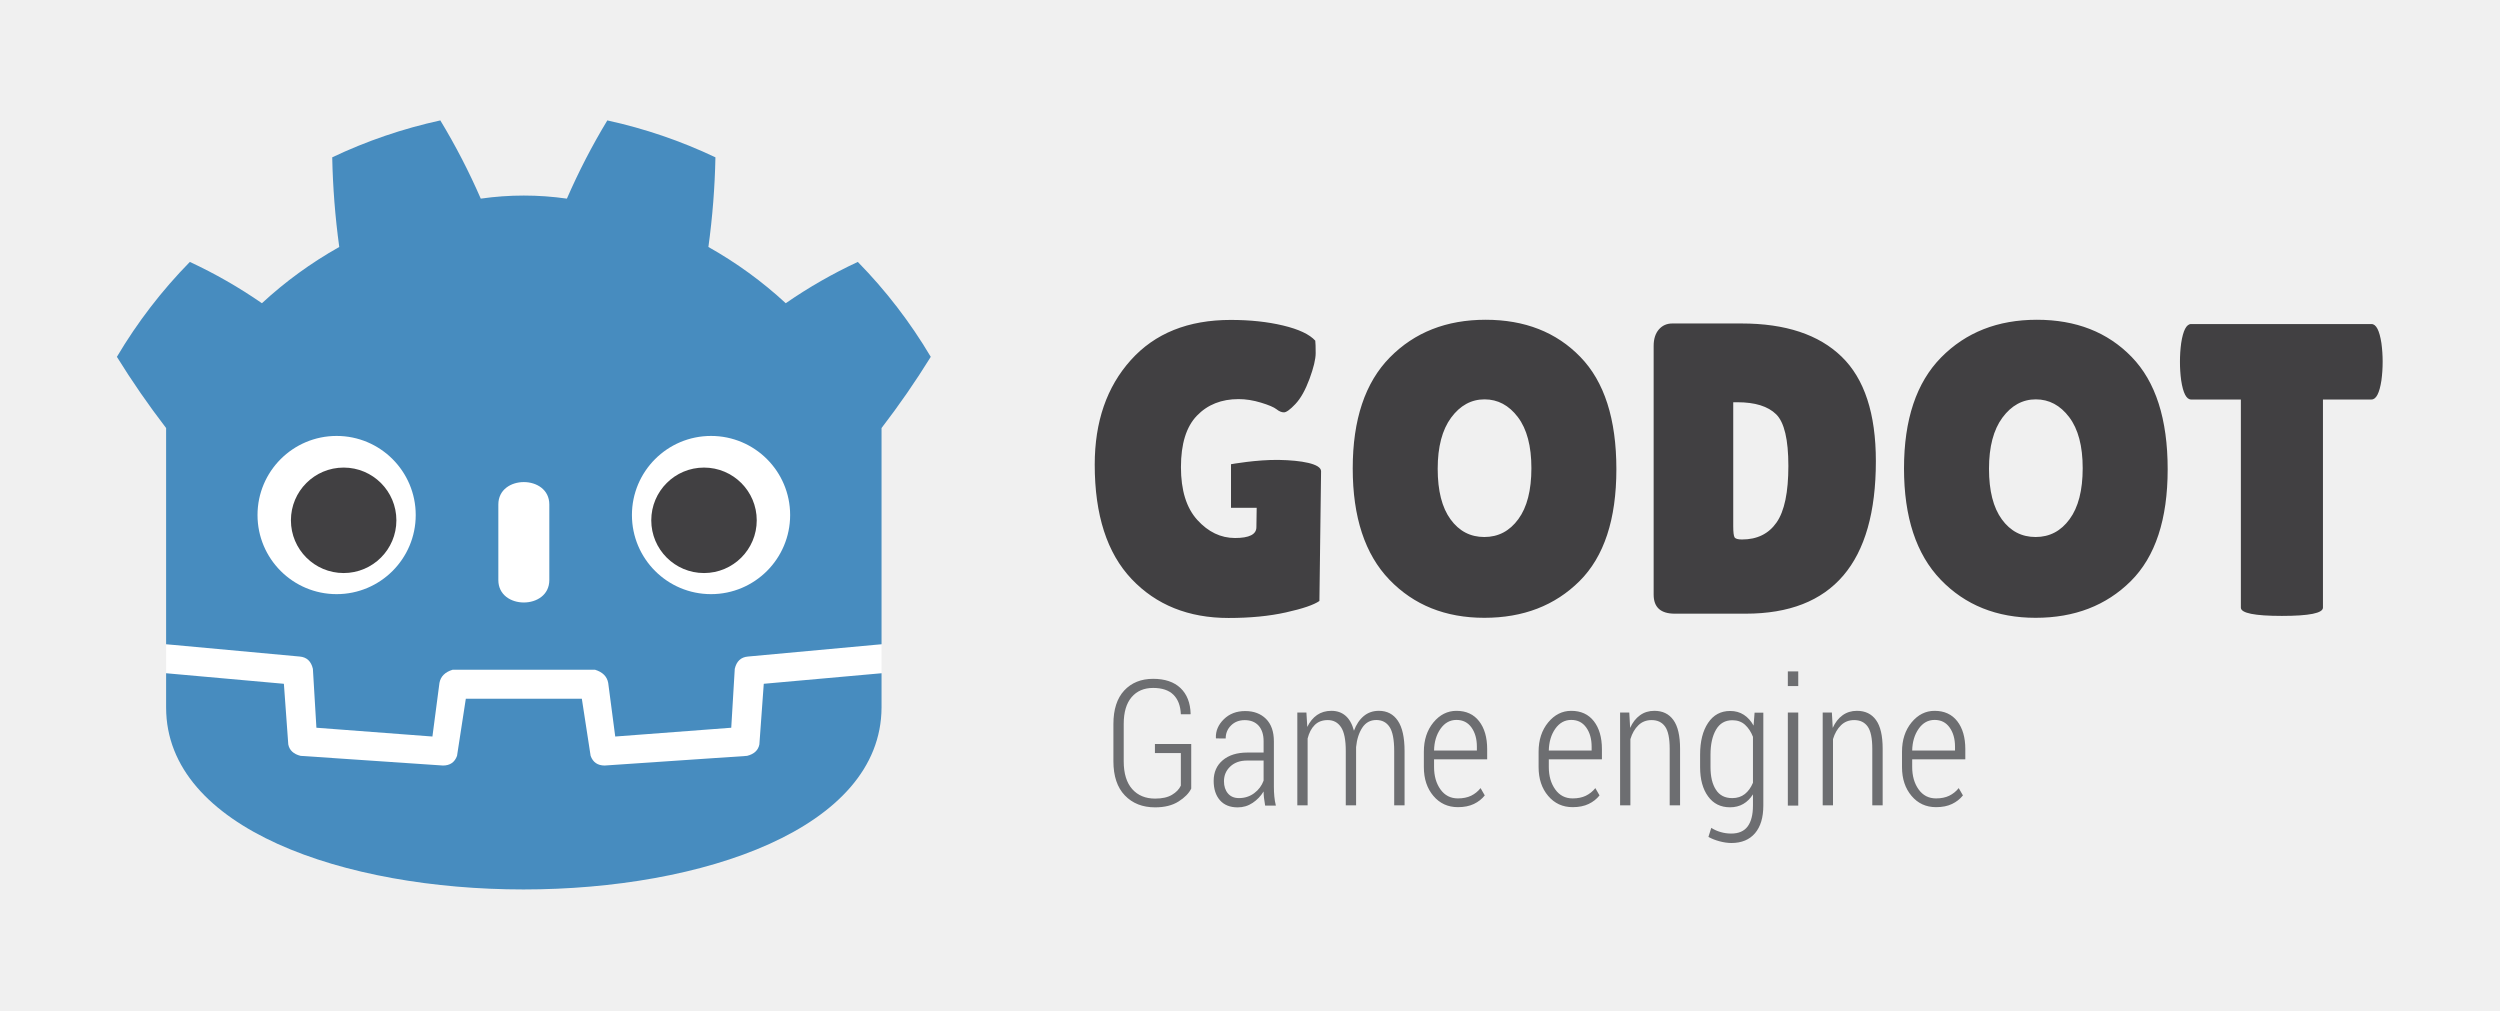
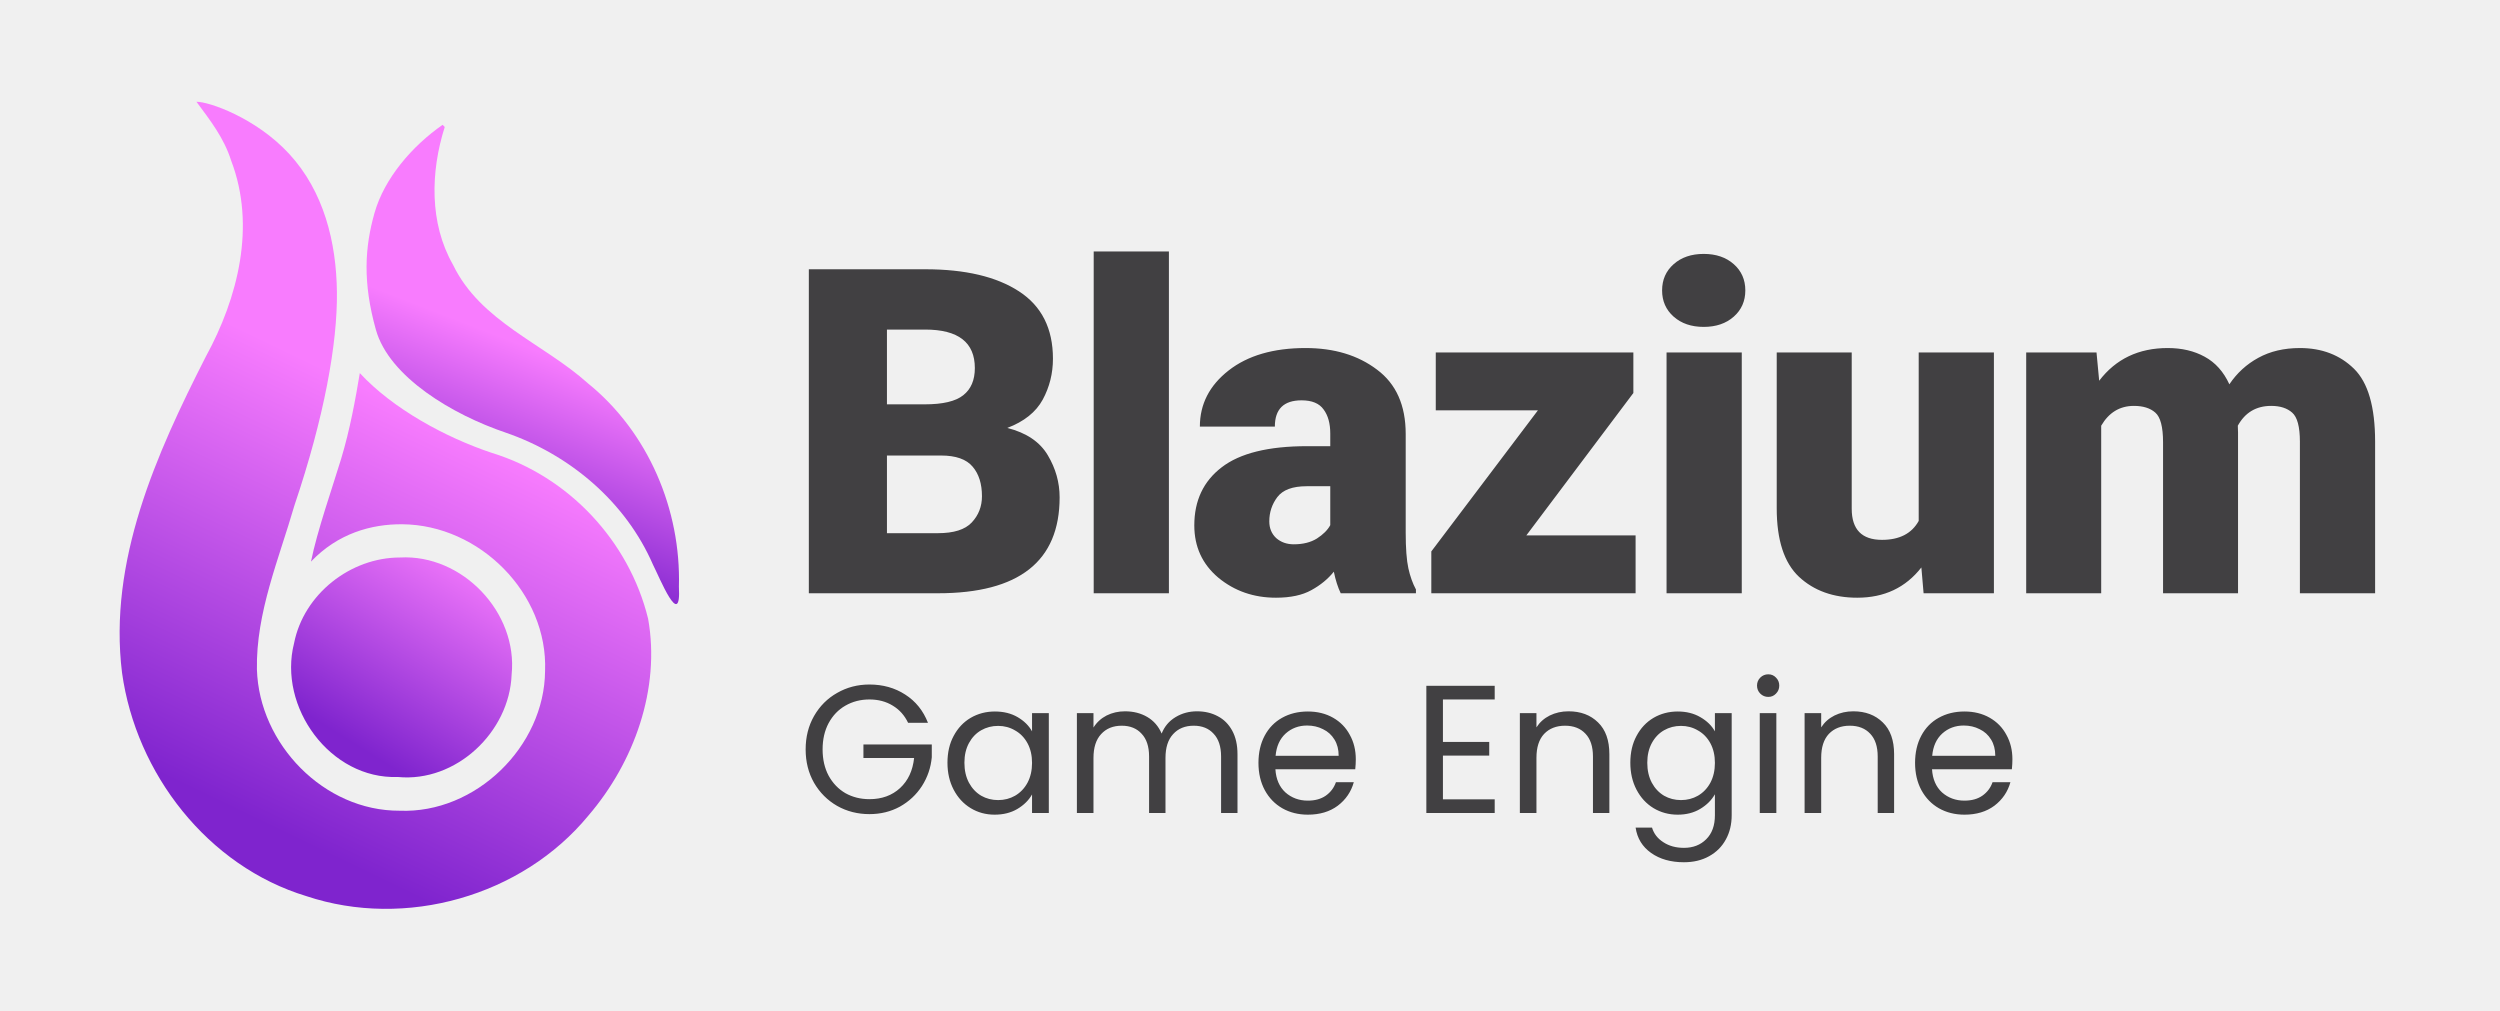
- <svg xmlns="http://www.w3.org/2000/svg" width="1024" height="414">
-   <path fill="#414042" d="M523.82 188.382c-9.142-.142-19.603 1.764-19.603 1.764v17.842h10.52l-.117 7.953c0 2.946-2.92 4.427-8.747 4.427-5.831 0-10.982-2.47-15.45-7.395-4.48-4.932-6.708-12.141-6.708-21.64 0-9.519 2.176-16.537 6.536-21.065 4.35-4.524 10.05-6.794 17.064-6.794 2.946 0 5.996.476 9.168 1.445 3.174.962 5.293 1.863 6.375 2.707 1.072.867 2.09 1.277 3.056 1.277.96 0 2.513-1.122 4.66-3.392 2.153-2.263 4.082-5.693 5.782-10.267 1.694-4.598 2.543-8.122 2.543-10.621 0-2.48-.054-4.19-.164-5.092-2.379-2.603-6.767-4.666-13.168-6.2-6.39-1.53-13.552-2.289-21.476-2.289-17.438 0-31.073 5.49-40.92 16.47-9.855 10.982-14.773 25.24-14.773 42.79 0 20.607 5.035 36.227 15.103 46.868 10.085 10.64 23.327 15.953 39.743 15.953 8.827 0 16.664-.76 23.51-2.289 6.853-1.523 11.41-3.088 13.676-4.67l.68-53.137c0-3.087-8.149-4.488-17.29-4.645m84.247-24.804c-5.431 0-9.98 2.496-13.671 7.47-3.672 4.98-5.517 11.969-5.517 20.963 0 9.013 1.754 15.914 5.27 20.722 3.508 4.823 8.117 7.225 13.835 7.225 5.715 0 10.358-2.432 13.924-7.313q5.351-7.293 5.353-20.884c0-9.054-1.846-16.023-5.524-20.89q-5.51-7.292-13.67-7.293m-.083 89.477c-15.9 0-28.868-5.203-38.89-15.61q-15.016-15.624-15.017-45.592c0-19.992 5.063-35.128 15.191-45.435 10.131-10.293 23.209-15.444 39.228-15.444 16.016 0 28.954 5.058 38.795 15.204 9.858 10.126 14.778 25.477 14.778 46.009 0 20.546-5.034 35.828-15.114 45.856-10.08 10.008-23.062 15.012-38.971 15.012m101.95-88.298v50.788c0 2.37.176 3.866.515 4.493.337.624 1.358.937 3.052.937 6.232 0 10.954-2.328 14.181-6.97 3.235-4.636 4.835-12.356 4.835-23.168 0-10.817-1.674-17.865-5-21.139-3.344-3.283-8.64-4.94-15.884-4.94zm-32.599 78.798V141.681c0-2.832.704-5.067 2.126-6.724 1.413-1.632 3.25-2.461 5.521-2.461h28.357c17.994 0 31.664 4.54 40.994 13.597 9.347 9.054 14.02 23.31 14.02 42.784 0 41.66-17.778 62.486-53.326 62.486h-29.03c-5.769 0-8.662-2.597-8.662-7.808m156.544-79.977c-5.432 0-9.994 2.496-13.678 7.47q-5.507 7.471-5.508 20.963c0 9.013 1.758 15.914 5.262 20.722 3.505 4.823 8.119 7.225 13.837 7.225 5.717 0 10.363-2.432 13.924-7.313q5.354-7.293 5.355-20.884c0-9.054-1.843-16.023-5.522-20.89-3.68-4.861-8.23-7.293-13.67-7.293m-.087 89.477q-23.86 0-38.88-15.61-15.03-15.624-15.03-45.592c0-19.992 5.065-35.128 15.191-45.435 10.139-10.293 23.209-15.444 39.233-15.444 16.02 0 28.946 5.058 38.8 15.204 9.85 10.126 14.772 25.477 14.772 46.009 0 20.546-5.037 35.828-15.115 45.856-10.076 10.008-23.07 15.012-38.971 15.012m117.69-4.17c0 2.251-5.597 3.392-16.809 3.392-11.202 0-16.815-1.141-16.815-3.392v-85.248h-20.371c-1.928 0-3.286-2.597-4.077-7.818a56 56 0 0 1-.501-7.636c0-2.592.162-5.146.501-7.636.79-5.205 2.15-7.823 4.077-7.823h73.864c1.924 0 3.277 2.617 4.078 7.823.333 2.49.505 5.043.505 7.636 0 2.608-.172 5.152-.505 7.637-.8 5.22-2.154 7.817-4.078 7.817h-19.87z" />
-   <path fill="#6d6e71" d="M487.93 322.997c-.94 1.926-2.664 3.691-5.188 5.289-2.52 1.607-5.722 2.406-9.611 2.406-5.132 0-9.259-1.617-12.394-4.887-3.122-3.243-4.686-7.92-4.686-14.022V296.57c0-5.97 1.473-10.548 4.431-13.743 2.95-3.17 6.903-4.78 11.84-4.78 4.824 0 8.564 1.27 11.212 3.781 2.639 2.519 4.025 6.038 4.146 10.532l-.066.2h-3.94c-.14-3.443-1.14-6.101-3.022-7.979-1.871-1.861-4.655-2.803-8.33-2.803-3.72 0-6.668 1.259-8.823 3.785-2.15 2.518-3.224 6.17-3.224 10.968v15.301q.001 7.462 3.476 11.382c2.316 2.592 5.438 3.892 9.38 3.892 2.876 0 5.19-.51 6.92-1.554 1.738-1.028 2.942-2.285 3.624-3.775V308.45h-10.618v-3.704h14.873zm19.557 3.902c2.336 0 4.416-.661 6.232-2.01 1.82-1.353 3.096-3.063 3.852-5.146v-8.224h-6.756q-4.31 0-6.896 2.442c-1.726 1.617-2.581 3.637-2.581 6.037 0 2.03.534 3.696 1.616 4.981 1.08 1.289 2.59 1.92 4.533 1.92m10.715 3.068a99 99 0 0 1-.48-3.225 22 22 0 0 1-.15-2.562 14.9 14.9 0 0 1-4.483 4.675c-1.836 1.236-3.878 1.848-6.128 1.848-3.147 0-5.567-.975-7.28-2.927-1.702-1.96-2.563-4.6-2.563-7.936 0-3.523 1.237-6.35 3.72-8.448 2.48-2.098 5.85-3.147 10.09-3.147h6.643v-4.672c0-2.686-.686-4.802-2.032-6.331-1.375-1.51-3.264-2.275-5.701-2.275-2.268 0-4.139.722-5.608 2.182-1.463 1.45-2.19 3.224-2.19 5.337l-3.944-.035-.07-.206c-.11-2.866.973-5.4 3.261-7.646 2.279-2.24 5.203-3.352 8.761-3.352 3.517 0 6.347 1.069 8.509 3.2q3.224 3.227 3.226 9.21v18.645c0 1.358.064 2.677.183 3.936a25 25 0 0 0 .627 3.729zm16.905-38.108.36 5.9c1-2.112 2.339-3.739 3.998-4.896q2.498-1.711 5.874-1.711c2.296 0 4.232.668 5.794 2.02 1.562 1.347 2.714 3.387 3.446 6.127.938-2.529 2.264-4.528 3.986-5.975 1.722-1.45 3.812-2.172 6.23-2.172 3.335 0 5.923 1.35 7.755 4.05 1.841 2.705 2.759 6.856 2.759 12.464v22.207h-4.246v-22.28c0-4.663-.645-7.946-1.9-9.834-1.261-1.89-3.071-2.842-5.41-2.842-2.462 0-4.384 1.04-5.767 3.152-1.375 2.112-2.223 4.754-2.531 7.945v23.86h-4.224v-22.258c0-4.554-.639-7.812-1.945-9.759-1.299-1.946-3.107-2.912-5.427-2.912-2.218 0-4.013.677-5.358 2.02-1.353 1.349-2.315 3.195-2.899 5.538v27.369h-4.22v-38.014zm61.457 3.021q-3.966 0-6.517 3.613c-1.705 2.415-2.585 5.392-2.656 8.938h17.537v-1.626c0-3.137-.736-5.75-2.21-7.822-1.482-2.075-3.53-3.103-6.154-3.103m.598 35.735c-4.099 0-7.451-1.543-10.055-4.621q-3.895-4.61-3.896-11.793v-6.313c0-4.798 1.303-8.798 3.912-11.979 2.616-3.167 5.758-4.75 9.441-4.75 3.983 0 7.068 1.413 9.27 4.246q3.313 4.257 3.312 11.434v4.171H587.39v3.162c0 3.68.882 6.744 2.635 9.19 1.757 2.45 4.144 3.666 7.136 3.666 2.077 0 3.888-.367 5.396-1.089a11.1 11.1 0 0 0 3.877-3.132l1.728 2.99c-1.148 1.456-2.634 2.633-4.45 3.505-1.811.868-4 1.312-6.551 1.312m46.411-35.734q-3.976 0-6.528 3.613-2.54 3.62-2.652 8.938h17.54v-1.626c0-3.137-.733-5.75-2.216-7.822-1.475-2.075-3.52-3.103-6.144-3.103m.593 35.735c-4.1 0-7.446-1.543-10.045-4.621q-3.91-4.61-3.91-11.793v-6.313c0-4.798 1.309-8.798 3.913-11.979 2.623-3.167 5.766-4.75 9.45-4.75 3.975 0 7.072 1.413 9.27 4.246 2.2 2.837 3.304 6.65 3.304 11.434v4.171h-21.755v3.162q0 5.52 2.647 9.19c1.747 2.45 4.124 3.666 7.125 3.666 2.087 0 3.888-.367 5.392-1.089a11.2 11.2 0 0 0 3.894-3.132l1.717 2.99c-1.15 1.456-2.633 2.633-4.451 3.505-1.81.868-3.997 1.312-6.55 1.312m23.189-38.755.345 6.284c1.014-2.23 2.353-3.962 4.034-5.166 1.667-1.21 3.63-1.824 5.887-1.824 3.396 0 5.998 1.256 7.804 3.78 1.826 2.518 2.73 6.434 2.73 11.749v23.191h-4.249V306.72c0-4.343-.636-7.377-1.9-9.137-1.258-1.76-3.107-2.636-5.513-2.636-2.158 0-3.968.701-5.419 2.126-1.457 1.412-2.543 3.294-3.267 5.666v27.134h-4.219V291.86zm33.27 22.395c0 3.858.73 6.926 2.213 9.208 1.465 2.304 3.695 3.443 6.671 3.443 2.04 0 3.757-.544 5.167-1.657 1.405-1.113 2.514-2.662 3.336-4.627V301.79c-.79-2.025-1.874-3.66-3.244-4.92-1.368-1.24-3.102-1.863-5.186-1.863-2.97 0-5.216 1.294-6.708 3.891-1.502 2.603-2.25 5.995-2.25 10.161zm-4.262-5.195c0-5.386 1.088-9.714 3.274-12.975 2.169-3.245 5.187-4.871 9.03-4.871 2.134 0 4.007.52 5.607 1.564 1.603 1.024 2.928 2.523 3.992 4.43l.412-5.287h3.581v38.048c0 4.871-1.13 8.646-3.4 11.317-2.271 2.66-5.499 4.009-9.666 4.009-1.5 0-3.11-.235-4.832-.691-1.724-.456-3.252-1.054-4.59-1.805l1.168-3.704a14.1 14.1 0 0 0 3.831 1.716 15.2 15.2 0 0 0 4.352.616q4.536-.001 6.71-2.905c1.452-1.961 2.18-4.798 2.18-8.553v-4.597c-1.079 1.71-2.402 3.024-3.97 3.93-1.563.912-3.39 1.368-5.448 1.368-3.818 0-6.814-1.496-8.976-4.486-2.167-2.983-3.255-6.965-3.255-11.93zm40.2 20.916h-4.266V291.86h4.266zm0-48.968h-4.266v-6.005h4.266zm13.774 10.852.346 6.284c1.016-2.23 2.35-3.962 4.027-5.166 1.677-1.21 3.643-1.824 5.89-1.824 3.397 0 6.01 1.256 7.82 3.78 1.821 2.518 2.717 6.434 2.717 11.749v23.191h-4.248V306.72c0-4.343-.635-7.377-1.897-9.137-1.268-1.76-3.103-2.636-5.517-2.636-2.157 0-3.962.701-5.412 2.126-1.455 1.412-2.545 3.294-3.266 5.666v27.134h-4.224V291.86zm42.074 3.021q-3.978 0-6.518 3.613-2.547 3.62-2.66 8.938h17.54v-1.626c0-3.137-.731-5.75-2.21-7.822-1.476-2.075-3.525-3.103-6.152-3.103m.602 35.735c-4.11 0-7.456-1.543-10.048-4.621q-3.903-4.61-3.903-11.793v-6.313c0-4.798 1.302-8.798 3.91-11.979q3.924-4.75 9.439-4.75c3.978 0 7.077 1.413 9.283 4.246 2.197 2.837 3.3 6.65 3.3 11.434v4.171h-21.76v3.162c0 3.68.887 6.744 2.642 9.19 1.754 2.45 4.133 3.666 7.137 3.666 2.08 0 3.88-.367 5.382-1.089a11.16 11.16 0 0 0 3.897-3.132l1.725 2.99c-1.156 1.456-2.64 2.633-4.454 3.505-1.81.868-3.998 1.312-6.55 1.312" />
-   <g fill="#fff" transform="matrix(.36 0 0 .36 30.24 21.6)">
-     <path d="M105 673v33q407 354 814 0v-33z" />
-     <path fill="#478cbf" d="m105 673 152 14q12 1 15 14l4 67 132 10 8-61q2-11 15-15h162q13 4 15 15l8 61 132-10 4-67q3-13 15-14l152-14V427q30-39 56-81-35-59-83-108-43 20-82 47-40-37-88-64 7-51 8-102-59-28-123-42-26 43-46 89-49-7-98 0-20-46-46-89-64 14-123 42 1 51 8 102-48 27-88 64-39-27-82-47-48 49-83 108 26 42 56 81zm0 33v39c0 276 813 276 814 0v-39l-134 12-5 69q-2 10-14 13l-162 11q-12 0-16-11l-10-65H446l-10 65q-4 11-16 11l-162-11q-12-3-14-13l-5-69z" />
-     <path d="M483 600c0 34 58 34 58 0v-86c0-34-58-34-58 0z" />
-     <circle cx="725" cy="526" r="90" />
-     <circle cx="299" cy="526" r="90" />
-   </g>
-   <g fill="#414042" transform="matrix(.36 0 0 .36 30.24 21.6)">
-     <circle cx="307" cy="532" r="60" />
-     <circle cx="717" cy="532" r="60" />
-   </g>
+ <svg xmlns="http://www.w3.org/2000/svg" xmlns:xlink="http://www.w3.org/1999/xlink" xml:space="preserve" width="1024" height="414">
+   <defs>
+     <linearGradient id="a">
+       <stop offset=".045" stop-color="#7f24ce" />
+       <stop offset="1" stop-color="#f87cfe" />
+     </linearGradient>
+     <linearGradient xlink:href="#a" id="d" x1="269.585" x2="488.27" y1="847.204" y2="393.079" gradientTransform="translate(-29.076 14.177)scale(.37155)" gradientUnits="userSpaceOnUse" />
+     <linearGradient xlink:href="#a" id="c" x1="496.519" x2="635.831" y1="813.477" y2="589.778" gradientTransform="translate(-29.076 14.177)scale(.37155)" gradientUnits="userSpaceOnUse" />
+     <linearGradient xlink:href="#a" id="b" x1="635.831" x2="721.822" y1="589.778" y2="368.408" gradientTransform="translate(-29.076 14.177)scale(.37155)" gradientUnits="userSpaceOnUse" />
+   </defs>
+   <path fill="url(#b)" d="m 181.292,51.128 c -12.461,8.654 -23.861,21.915 -27.877,36.057 -4.016,14.142 -4.885,28.48 0.554,47.886 5.44,19.406 31.568,34.844 53.156,42.127 26.323,9.081 49.15,28.348 60.348,54.118 2.612,5.092 11.595,27.313 10.608,9.016 0.896,-31.563 -12.529,-63.295 -37.239,-83.308 -18.244,-16.382 -44.017,-25.24 -55.291,-48.579 -9.762,-17.124 -9.184,-38.111 -3.384,-56.44 l -0.437,-0.437 z" paint-order="stroke fill markers" style="mix-blend-mode:normal" />
+   <path fill="url(#c)" d="m 163.832,228.35 c 25.531,-1.405 48.346,22.524 45.731,47.964 -0.878,23.554 -22.767,44.263 -46.621,41.941 -27.706,1.016 -49.149,-28.711 -42.489,-54.805 3.958,-20.079 23.059,-35.094 43.377,-35.1 z" paint-order="stroke fill markers" style="mix-blend-mode:normal" />
+   <path fill="url(#d)" d="M 80.472,41.689 C 86.164,49.385 91.746,56.475 94.715,65.891 104.887,92.556 97.506,121.957 84.269,146.134 63.994,185.947 44.316,229.847 49.988,275.576 c 5.729,41.309 35.092,79.216 75.505,91.481 40.568,13.542 88.361,0.053 115.561,-33.052 18.662,-21.756 29.532,-51.899 24.418,-80.544 -7.781,-31.852 -32.601,-58.358 -63.993,-67.951 -19.021,-6.355 -40.523,-18.027 -54.104,-32.696 -1.715,10.398 -4.044,23.264 -7.662,35.172 -3.618,11.908 -9.798,29.472 -12.33,42.044 11.015,-11.547 24.698,-15.388 37.368,-15.292 31.805,0.242 59.766,28.432 58.51,60.129 -0.257,30.954 -28.471,58.443 -59.57,57.203 -30.979,0.14 -57.531,-27.281 -58.458,-57.873 -0.424,-23.216 9.012,-45.202 15.374,-67.194 12.319,-36.51 17.603,-66.416 17.397,-87.168 -0.205,-20.752 -5.409,-41.461 -19.558,-56.81 C 104.82,48.242 85.483,41.592 80.472,41.689" paint-order="stroke fill markers" style="mix-blend-mode:normal" />
+   <path fill="#414042" d="M434.022 203.716q0 39.284-49.857 39.284H331.3V110.291h47.67q24.518 0 38.372 9.024 13.945 9.023 13.945 27.617 0 9.024-4.192 16.771-4.193 7.656-14.493 11.576 11.758 3.007 16.589 11.21 4.83 8.112 4.83 17.227zm-70.73-68.724v30.625h15.495q11.12 0 15.769-3.737 4.74-3.737 4.74-11.12 0-15.768-20.326-15.768zm38.92 68.268q0-7.656-3.828-12.122-3.828-4.557-12.943-4.557h-22.149v31.81h20.873q9.753 0 13.854-4.375 4.193-4.467 4.193-10.756M478.785 103v140h-30.807V103Zm70.375 140q-1.732-3.555-2.826-8.841-3.554 4.466-9.205 7.565-5.56 3.099-14.492 3.099-13.672 0-23.607-8.203-9.844-8.295-9.844-21.42 0-15.22 11.21-23.789 11.212-8.659 35.001-8.659h9.48v-5.195q0-6.198-2.735-9.844-2.643-3.737-9.024-3.737-10.937 0-10.937 10.756h-30.716q0-13.763 11.757-22.97 11.758-9.205 31.537-9.205 17.591 0 29.258 8.841 11.758 8.75 11.758 26.341v40.378q0 9.662 1.093 14.675 1.094 4.922 3.1 8.659V243Zm-19.232-20.052q5.651 0 9.48-2.37 3.828-2.46 5.468-5.469v-15.95h-9.661q-8.66 0-12.032 4.466-3.28 4.375-3.28 9.935 0 4.193 2.825 6.836 2.916 2.552 7.2 2.552m58.162-54.87V144.38h80.937v16.589l-43.84 58.333h44.752V243h-83.672v-17.135l43.659-57.787zm92.706-49.128q0-6.562 4.74-10.755 4.739-4.193 12.304-4.193t12.305 4.193 4.74 10.755q0 6.563-4.74 10.756-4.74 4.192-12.305 4.192t-12.305-4.192-4.74-10.756zm32.63 25.43V243h-30.807v-98.62ZM787.903 243l-.912-10.573q-9.661 12.396-26.25 12.396-14.674 0-23.88-8.568-9.115-8.568-9.115-28.073V144.38h30.717v63.985q0 12.76 12.395 12.76 10.756 0 15.04-7.747V144.38h30.807V243Zm86.143-76.745q-8.659 0-13.398 8.112V243H829.93v-98.62h28.803l1.093 11.576q10.209-13.399 28.073-13.399 8.66 0 15.13 3.555 6.563 3.554 10.118 11.302 4.648-6.927 11.849-10.846 7.291-4.01 17.044-4.01 13.49 0 22.148 8.476 8.66 8.476 8.66 29.896V243H942.04v-62.07q0-9.206-3.19-11.94-3.1-2.735-8.568-2.735-9.206 0-13.672 8.112.091 1.367.091 2.826V243h-30.716v-61.888q0-9.388-3.19-12.123-3.099-2.734-8.75-2.734z" aria-label="Blazium" font-family="Roboto" font-size="186.667" font-weight="900" letter-spacing="-4" paint-order="stroke fill markers" style="line-height:1.25;-inkscape-font-specification:&quot;Roboto Heavy&quot;" />
+   <path fill="#414042" d="M371.952 296.056q-2.165-4.555-6.272-7.019-4.106-2.538-9.557-2.538-5.45 0-9.856 2.538-4.33 2.464-6.87 7.168-2.463 4.63-2.463 10.752t2.464 10.752q2.538 4.63 6.869 7.168 4.405 2.464 9.856 2.464 7.616 0 12.544-4.554t5.75-12.32h-20.758v-5.526h28v5.227q-.597 6.421-4.032 11.797-3.435 5.302-9.035 8.438-5.6 3.061-12.469 3.061-7.243 0-13.216-3.36-5.973-3.435-9.483-9.483-3.434-6.048-3.434-13.664t3.434-13.664q3.51-6.122 9.483-9.482 5.973-3.435 13.216-3.435 8.288 0 14.635 4.107 6.421 4.106 9.333 11.573zm16.128 16.352q0-6.272 2.539-10.976 2.539-4.779 6.944-7.392 4.48-2.613 9.93-2.613 5.377 0 9.334 2.314t5.899 5.824V292.1h6.869v40.917h-6.87V325.4q-2.015 3.584-6.047 5.973-3.958 2.315-9.259 2.315-5.45 0-9.856-2.688t-6.944-7.541-2.539-11.051m34.646.075q0-4.63-1.867-8.064t-5.077-5.227q-3.136-1.867-6.944-1.867t-6.944 1.792-5.003 5.227-1.867 8.064q0 4.704 1.867 8.213 1.867 3.435 5.003 5.302 3.136 1.792 6.944 1.792t6.944-1.792q3.21-1.867 5.077-5.302 1.867-3.509 1.867-8.138m67.573-21.131q4.779 0 8.512 2.016 3.733 1.941 5.899 5.899 2.165 3.957 2.165 9.632v24.117h-6.72v-23.147q0-6.122-3.061-9.333-2.987-3.285-8.139-3.285-5.301 0-8.437 3.434-3.136 3.36-3.136 9.782v22.549h-6.72v-23.147q0-6.122-3.062-9.333-2.986-3.285-8.138-3.285-5.302 0-8.438 3.434-3.136 3.36-3.136 9.782v22.549h-6.794v-40.917h6.794v5.898q2.016-3.21 5.376-4.928 3.435-1.717 7.542-1.717 5.152 0 9.11 2.315 3.956 2.314 5.898 6.794 1.717-4.33 5.674-6.72t8.811-2.389m65.035 19.637q0 1.942-.224 4.107h-32.704q.373 6.048 4.106 9.483 3.808 3.36 9.184 3.36 4.406 0 7.318-2.016 2.987-2.091 4.181-5.526h7.318q-1.643 5.899-6.571 9.632-4.928 3.659-12.246 3.659-5.824 0-10.453-2.613-4.555-2.614-7.168-7.392-2.613-4.854-2.613-11.2 0-6.347 2.538-11.126 2.54-4.778 7.094-7.317 4.63-2.613 10.602-2.613 5.825 0 10.305 2.538 4.48 2.539 6.869 7.019 2.464 4.405 2.464 10.005m-7.019-1.418q0-3.883-1.717-6.646-1.717-2.837-4.704-4.256-2.912-1.493-6.496-1.493-5.152 0-8.81 3.285-3.585 3.286-4.107 9.11zm42.71-23.072v17.397h18.965v5.6h-18.965v17.92h21.205v5.6h-28v-52.117h28v5.6zm51.445 4.853q7.467 0 12.096 4.555 4.63 4.48 4.63 12.992v24.117h-6.72v-23.147q0-6.122-3.062-9.333-3.061-3.285-8.363-3.285-5.376 0-8.586 3.36-3.136 3.36-3.136 9.781v22.624h-6.795v-40.917h6.795v5.824q2.016-3.136 5.45-4.854 3.51-1.717 7.691-1.717m44.725.075q5.302 0 9.259 2.314 4.032 2.315 5.973 5.824V292.1h6.87v41.813q0 5.6-2.39 9.93-2.389 4.406-6.869 6.87-4.405 2.464-10.304 2.464-8.064 0-13.44-3.808t-6.347-10.379h6.72q1.12 3.734 4.63 5.974 3.509 2.314 8.437 2.314 5.6 0 9.11-3.509 3.583-3.51 3.583-9.856v-8.587q-2.016 3.584-5.973 5.974t-9.259 2.39q-5.45 0-9.93-2.689-4.406-2.688-6.944-7.541-2.539-4.854-2.539-11.051 0-6.272 2.539-10.976 2.538-4.779 6.944-7.392 4.48-2.613 9.93-2.613zm15.232 21.056q0-4.63-1.866-8.064t-5.078-5.227q-3.136-1.867-6.944-1.867t-6.944 1.792-5.002 5.227-1.867 8.064q0 4.704 1.867 8.213 1.866 3.435 5.002 5.302 3.136 1.792 6.944 1.792t6.944-1.792q3.211-1.867 5.078-5.302 1.866-3.509 1.866-8.138m21.878-27.03q-1.942 0-3.286-1.344t-1.344-3.285 1.344-3.285 3.286-1.344q1.866 0 3.136 1.344 1.344 1.344 1.344 3.285t-1.344 3.285q-1.27 1.344-3.136 1.344m3.285 6.646v40.917h-6.795V292.1zm31.51-.747q7.466 0 12.095 4.555 4.63 4.48 4.63 12.992v24.117h-6.72V309.87q0-6.122-3.062-9.333-3.06-3.285-8.362-3.285-5.376 0-8.587 3.36-3.136 3.36-3.136 9.781v22.624h-6.795V292.1h6.795v5.824q2.016-3.136 5.45-4.854 3.51-1.717 7.691-1.717zm65.183 19.637q0 1.942-.224 4.107h-32.704q.374 6.048 4.107 9.483 3.808 3.36 9.184 3.36 4.405 0 7.317-2.016 2.987-2.09 4.182-5.526h7.317q-1.643 5.9-6.57 9.632-4.929 3.66-12.246 3.66-5.824 0-10.453-2.614-4.555-2.614-7.168-7.392-2.614-4.854-2.614-11.2 0-6.347 2.539-11.126t7.093-7.317q4.63-2.613 10.603-2.613 5.824 0 10.304 2.538 4.48 2.539 6.87 7.019 2.463 4.405 2.463 10.005m-7.018-1.418q0-3.883-1.718-6.646-1.717-2.837-4.704-4.256-2.912-1.493-6.496-1.493-5.152 0-8.81 3.285-3.584 3.286-4.107 9.11z" aria-label="Game Engine" font-family="Poppins" font-size="74.667" paint-order="stroke fill markers" style="line-height:1.25;-inkscape-font-specification:Poppins" />
</svg>
